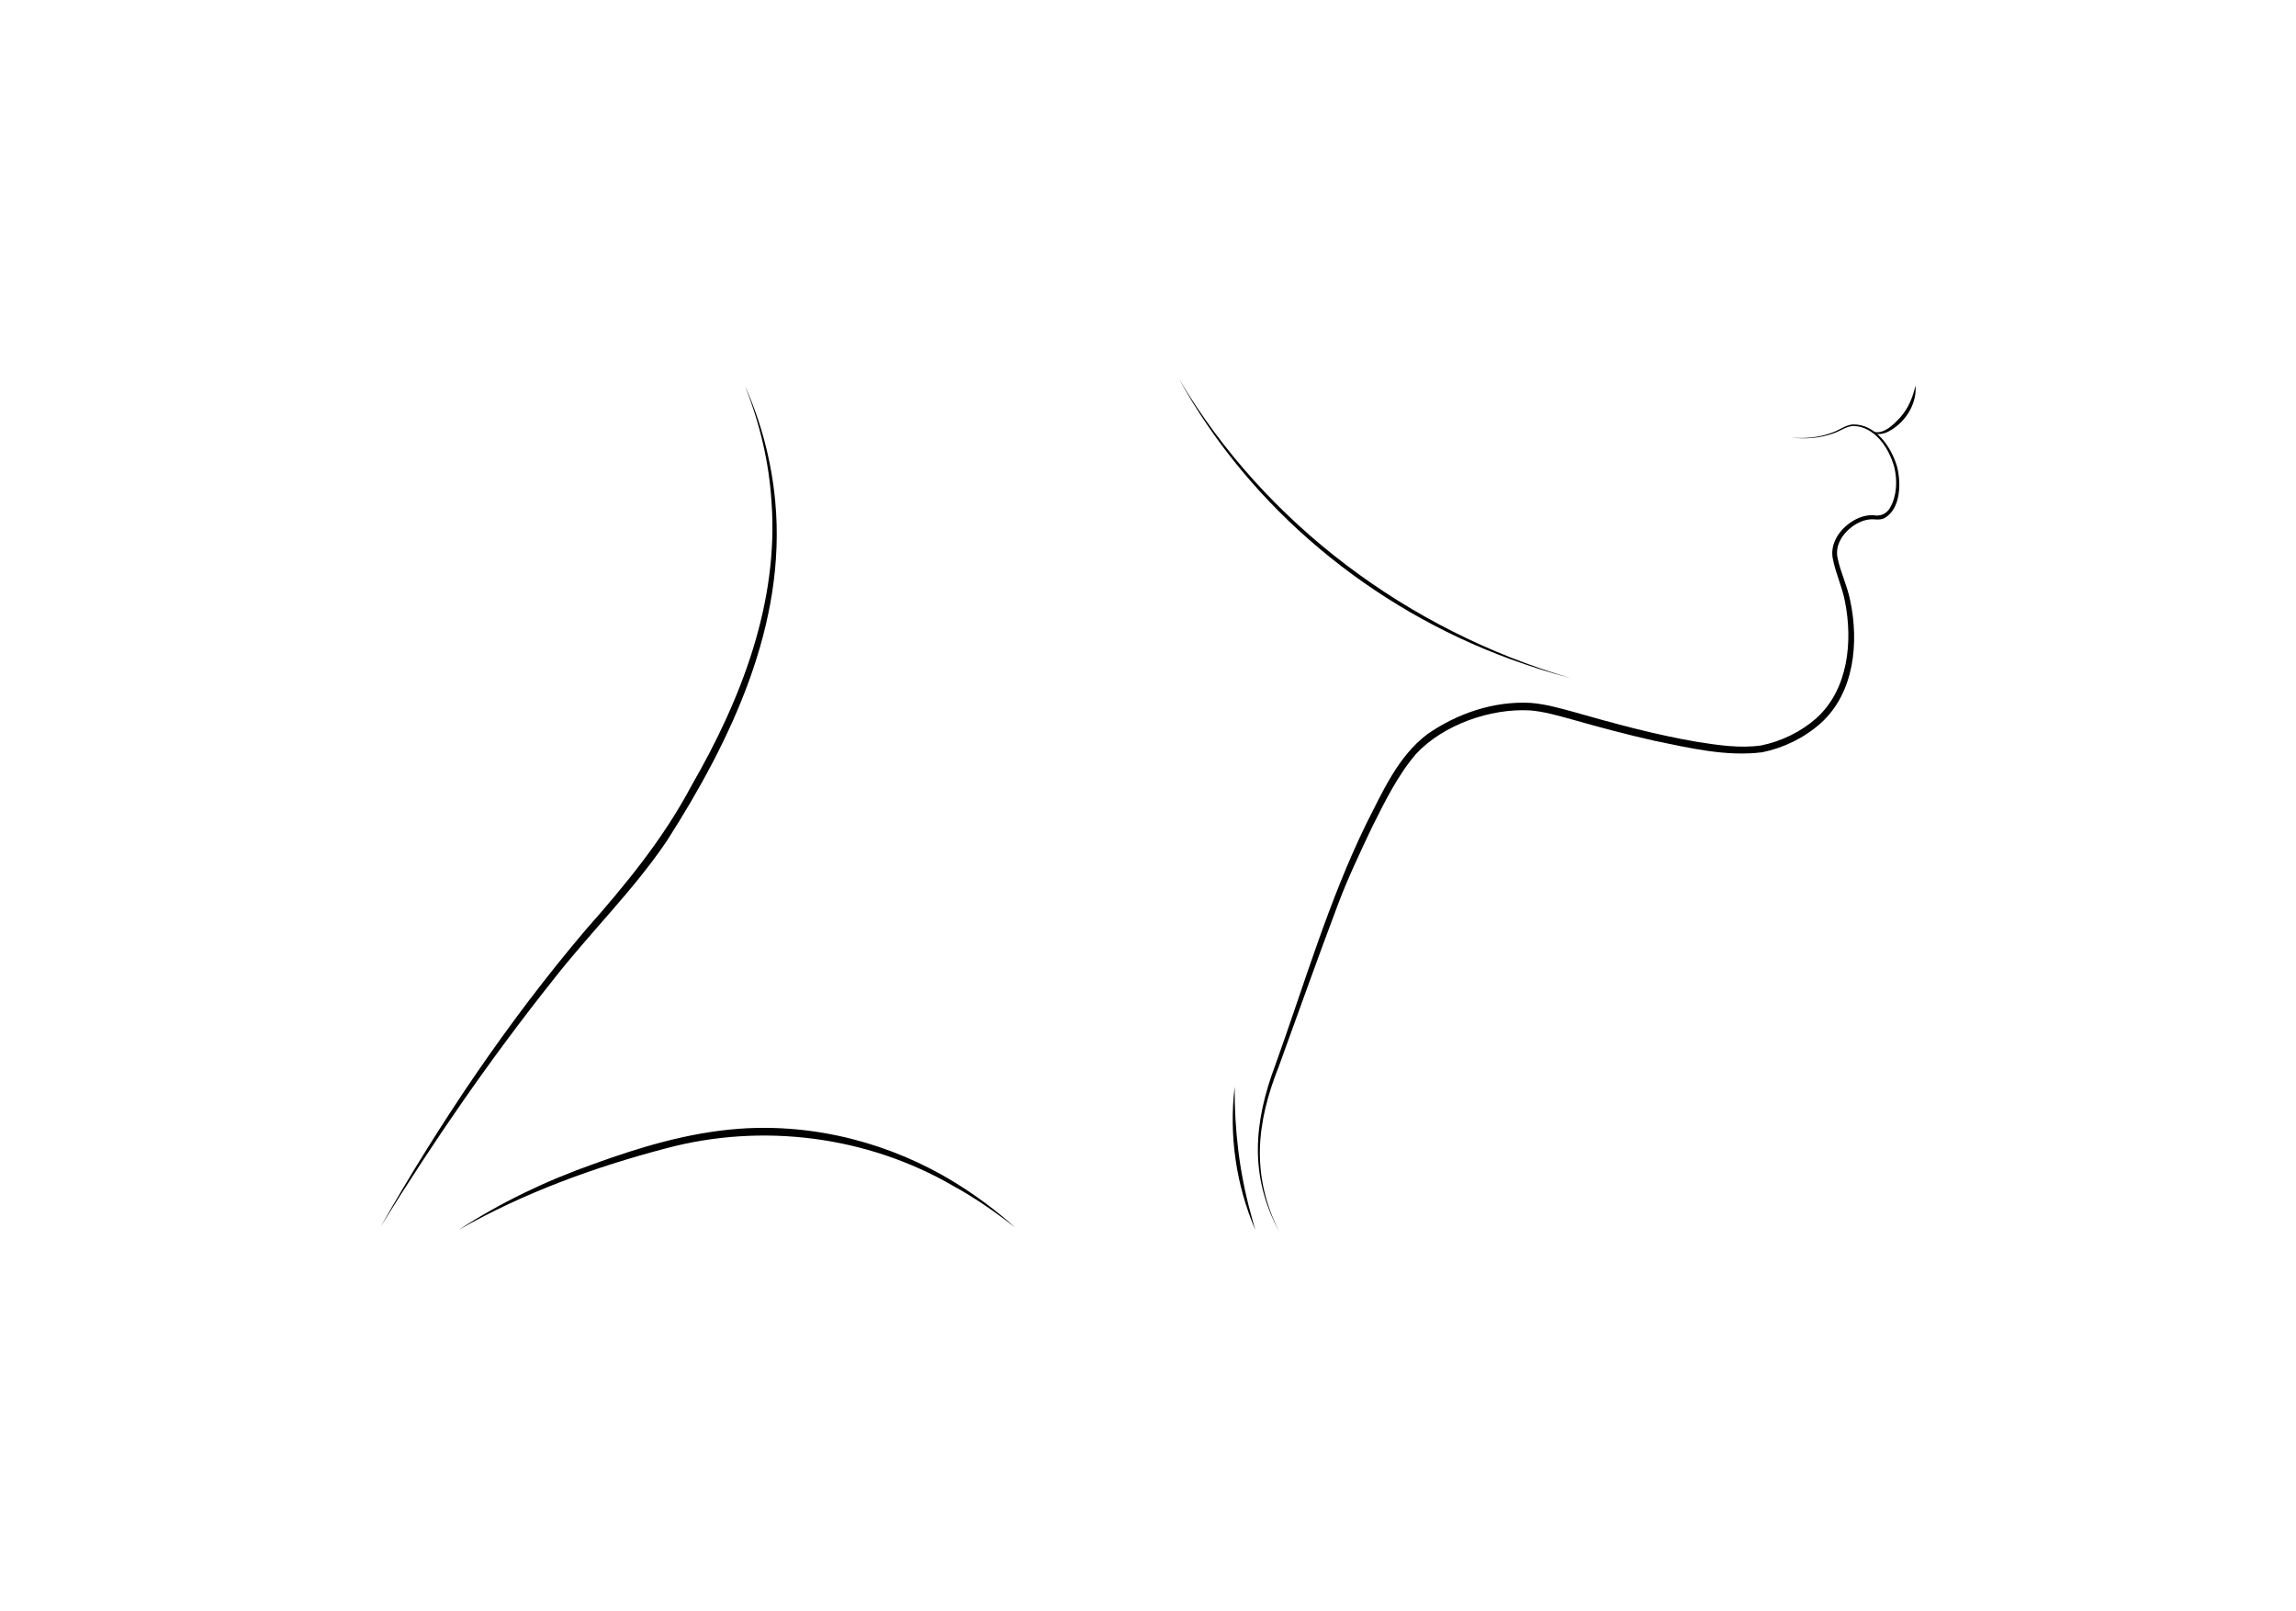
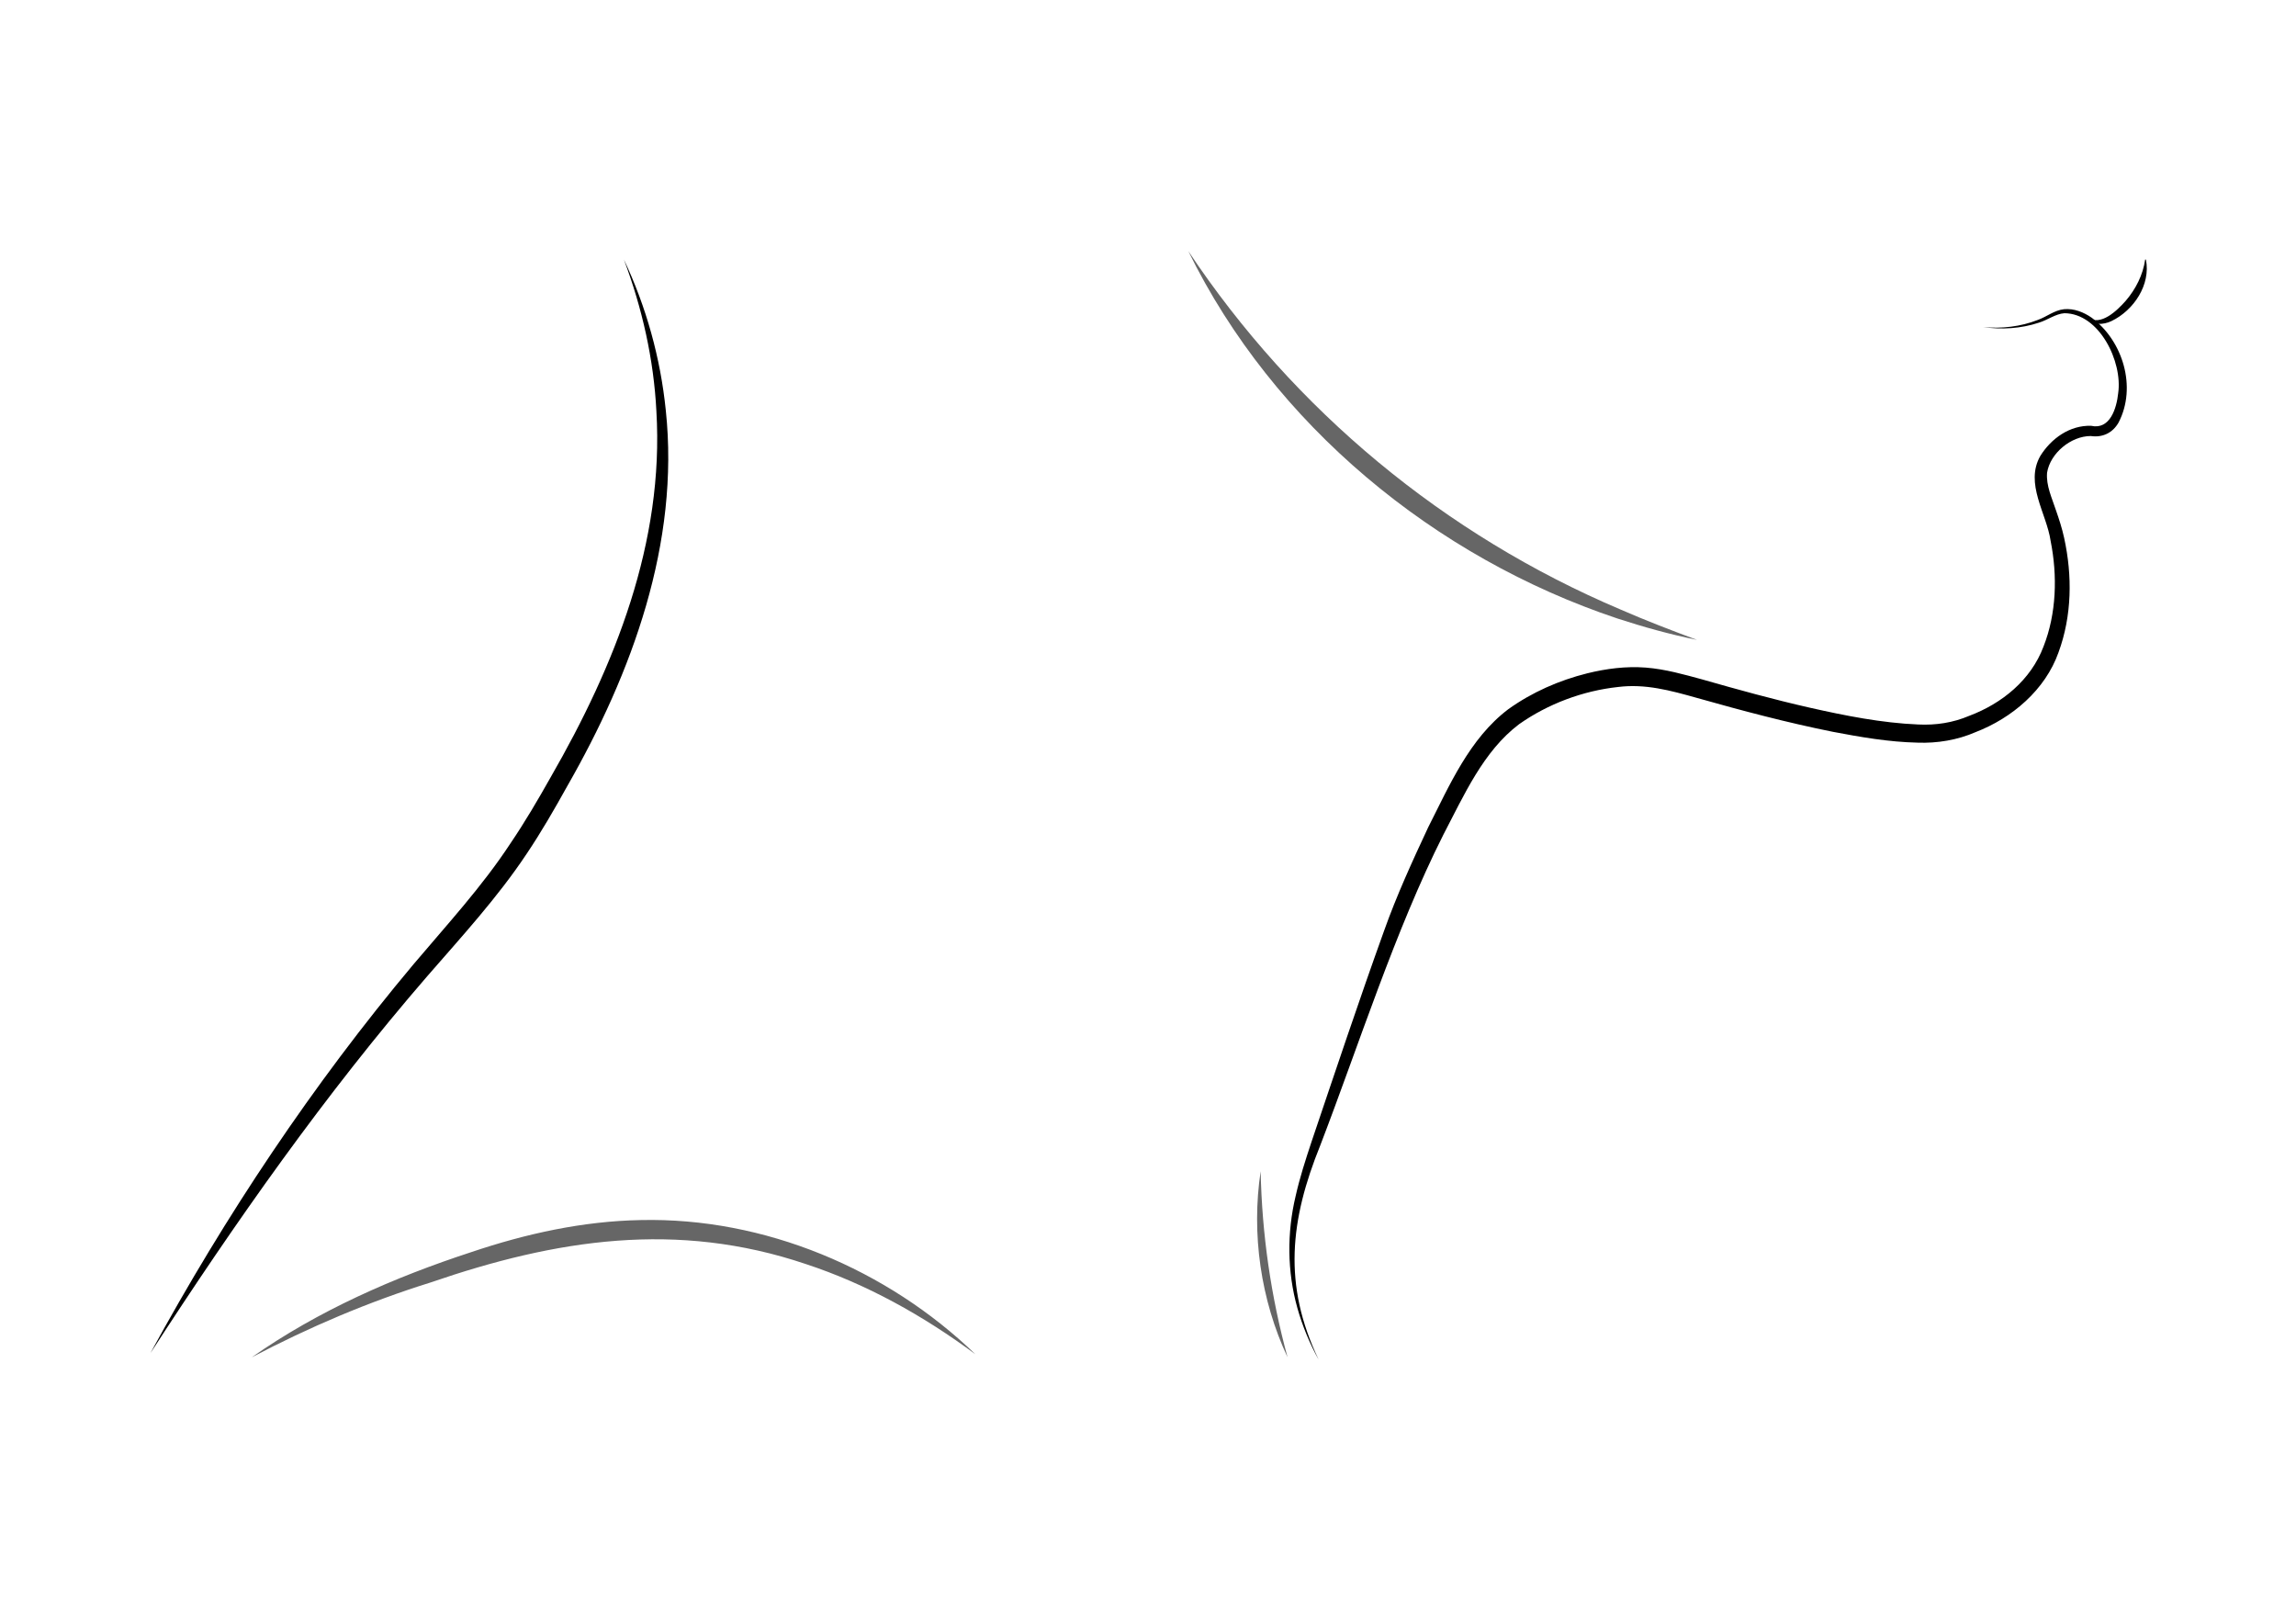
<svg xmlns="http://www.w3.org/2000/svg" version="1.1" id="Capa_1" x="0px" y="0px" viewBox="0 0 595.28 417.57" style="enable-background:new 0 0 595.28 417.57;" xml:space="preserve">
+   <style type="text/css">
+ 	.st0{fill:#666666;}
+ </style>
  <g>
    <g>
-       <path d="M98.68,318.03c15.45-27.09,32.95-53.14,53.15-76.95c10.37-11.72,20.16-23.63,27.48-37.46    c12.84-22.25,22.63-47.39,20.72-73.49c-0.63-10.33-3.08-20.53-6.93-30.19c4.26,9.48,6.94,19.71,7.9,30.11    c2.95,31.8-11.38,61.79-28.09,87.93c-8.77,12.98-20.07,23.92-29.65,36.25C127.1,274.55,112.34,295.95,98.68,318.03L98.68,318.03z" />
+       <path d="M39,350.8c19.42-35.62,42.08-69.68,68.2-100.8c8.68-10.28,17.79-20.14,25.16-31.38c3.76-5.54,7.12-11.29,10.42-17.14    c16.68-28.96,29.44-60.93,27.4-94.9c-0.68-13.37-3.66-26.64-8.42-39.29c5.78,12.23,9.48,25.51,10.86,39.09    c3.64,34.36-8.73,68.07-25.58,97.48c-3.3,5.94-6.73,11.89-10.53,17.54c-7.56,11.35-16.84,21.44-25.72,31.66    C84.29,283.68,61.03,316.81,39,350.8L39,350.8z" />
    </g>
    <g>
-       <path d="M118.89,318.86c10.86-7.08,22.65-12.74,34.88-17.05c12.14-4.42,24.76-8.21,37.83-9.18c19.56-1.43,39.4,3.71,56.05,13.98    c5.52,3.41,10.75,7.29,15.56,11.63c-5.09-3.99-10.4-7.69-16.06-10.79c-22.33-12.96-49.48-16.4-74.38-9.77    C154.09,302.58,135.72,309.25,118.89,318.86L118.89,318.86z" />
+       <path class="st0" d="M65.27,351.88c17.28-12.13,36.9-20.73,56.97-27.29c14.13-4.76,28.9-8.02,43.88-8.29    c32.04-0.74,63.9,12.71,86.76,34.78c-13.52-10.02-28.27-18.23-44.02-23.4c-33.35-11.24-64.62-6.43-97.29,4.82    C95.62,337.48,80.19,344.04,65.27,351.88L65.27,351.88z" />
    </g>
    <g>
-       <path d="M320.11,281.75c-0.07,10.99,1.19,21.96,4.09,32.57c0.38,1.52,0.84,3.03,1.27,4.55    C320.48,307.26,318.6,294.28,320.11,281.75L320.11,281.75z" />
+       <path class="st0" d="M326.85,303.63c0.33,16.35,2.66,32.47,6.97,48.24C326.86,336.99,324.4,319.88,326.85,303.63L326.85,303.63z" />
    </g>
    <g>
-       <path d="M305.68,98.25c22.35,37.66,59.59,65.21,101.44,77.52c-5.28-1.38-10.48-3.05-15.62-4.92    C355.57,157.68,324.24,131.85,305.68,98.25L305.68,98.25z" />
+       <path class="st0" d="M308.09,65.1c27.52,41.31,66.43,73.58,112.12,92.94c6.47,2.83,13.08,5.36,19.75,7.84    c-6.97-1.41-13.84-3.33-20.63-5.54C371.94,144.51,330.2,110.16,308.09,65.1L308.09,65.1z" />
    </g>
    <g>
-       <path d="M464.22,113.41c3.69,0.39,7.48,0.01,10.92-1.3c1.78-0.61,3.27-1.88,5.2-2.08c5.95-0.13,10.02,5.83,11.52,10.99    c1.05,4.16,0.98,10.82-3.22,13.27c-0.88,0.5-2.05,0.4-2.97,0.34c-1.73-0.07-3.46,0.56-4.92,1.53c-2.9,1.9-5.18,5.22-4.26,8.79    c0.77,3.55,2.47,7.02,3.19,10.65c2.34,10.9,1.12,23.97-7.58,31.85c-4.29,3.83-9.63,6.44-15.23,7.58    c-9.4,1.16-18.77-1.11-27.9-2.98c-7.27-1.63-14.48-3.57-21.61-5.59c-3.57-0.98-7.12-2.01-10.69-2.29    c-10.24-0.57-22.48,3.7-29.53,11.28c-4.76,5.54-8.06,12.3-11.33,18.83c-3.17,6.68-6.36,13.38-8.96,20.31    c-5.24,13.88-10.21,27.89-15.28,41.84c-5.88,14.75-7.26,28.24,0.1,42.89c-7.81-14.45-6.63-28.29-1.02-43.22    c7.54-20.96,13.8-42.51,23.6-62.58c4.23-8.26,8.16-17.38,15.78-23.16c7.77-5.41,17.25-8.65,26.8-8.14    c3.85,0.3,7.49,1.35,11.07,2.32c10.7,3.05,21.41,5.98,32.36,7.83c5.4,0.84,10.92,1.66,16.32,0.89c5.27-1.06,10.36-3.54,14.37-7.09    c8.25-7.47,9.46-19.88,7.38-30.28c-0.7-3.68-2.31-7-3.07-10.72c-0.99-4,1.59-7.89,4.89-9.96c1.63-1.04,3.57-1.74,5.57-1.64    c1.8,0.33,3.34-0.3,4.29-1.9c1.78-3.05,1.95-7.06,1.14-10.47c-1.3-4.94-5.12-10.77-10.76-10.77c-1.83,0.15-3.39,1.4-5.13,1.95    C471.72,113.62,467.9,113.9,464.22,113.41L464.22,113.41z" />
+       <path d="M514.2,84.8c4.8,0.45,9.71-0.12,14.14-1.86c2.32-0.82,4.24-2.5,6.8-2.78c2.61-0.24,5.11,0.78,7.17,2.21    c8.1,5.99,11.74,18,6.97,27.17c-1.53,2.7-4.17,3.95-7.22,3.5c-5.11,0-10.5,4.43-11.32,9.51c-0.27,3.38,1.23,6.45,2.32,9.78    c0.8,2.3,1.58,4.68,2.11,7.13c2.14,9.79,2.04,20.14-1.46,29.66c-3.44,9.74-12.07,17.05-21.5,20.68c-4.7,2.06-9.97,2.92-15.03,2.73    c-7.49-0.17-14.67-1.42-21.93-2.8c-11.88-2.38-23.66-5.51-35.3-8.8c-6.93-1.95-13.4-3.71-20.44-2.83    c-9.13,0.99-18.14,4.36-25.65,9.64c-9.31,7.03-14.3,18.47-19.64,28.65c-12.55,24.93-21.87,54.39-31.91,80.53    c-7.83,19.34-9.74,36.12-0.43,55.56c-2.33-4.23-4.21-8.73-5.52-13.41c-2.64-9.4-2.71-19.48-0.45-28.97    c1.07-4.77,2.57-9.41,4.09-13.99c6.19-18.3,12.29-36.6,18.85-54.81c3.26-9.17,7.31-18,11.43-26.81c5.52-10.88,10.7-23,20.76-30.62    c6.17-4.42,13.18-7.49,20.51-9.32c4.93-1.21,10.02-1.87,15.13-1.48c5.18,0.41,9.95,1.8,14.62,3.06c9.28,2.65,18.5,5.2,27.89,7.33    c9.21,2.08,18.71,3.97,28.11,4.36c4.63,0.23,9.03-0.45,13.25-2.24c8.53-3.2,16.02-9.31,19.27-17.97    c3.37-8.56,3.64-18.37,1.84-27.38c-1.04-7.15-6.76-14.85-2.67-22.03c2.83-4.54,7.64-7.99,13.17-7.81    c4.89,1.09,6.61-4.52,7.02-8.47c1.18-8.13-4.86-20.65-13.94-20.72c-2.32,0.17-4.38,1.78-6.62,2.45    C523.94,85.2,518.97,85.49,514.2,84.8L514.2,84.8z" />
    </g>
    <g>
-       <path d="M496.64,99.95c0.4,4.88-2.77,9.73-7.06,11.94c-1.41,0.72-3.63,1.1-4.72-0.32c0,0,0.06-0.08,0.06-0.08    c2.76,1.88,5.97-1.32,7.75-3.28C494.85,105.78,495.94,102.89,496.64,99.95L496.64,99.95z" />
+       <path d="M556.37,67.3c1.3,6.51-3.16,13.18-8.96,15.95c-1.91,0.93-5.14,1.26-6.41-0.82c0,0,0.13-0.15,0.13-0.15    c3.52,2.43,7.74-1.76,9.99-4.28c2.59-3.02,4.5-6.74,5.05-10.71C556.18,67.28,556.37,67.3,556.37,67.3L556.37,67.3z" />
    </g>
  </g>
</svg>
